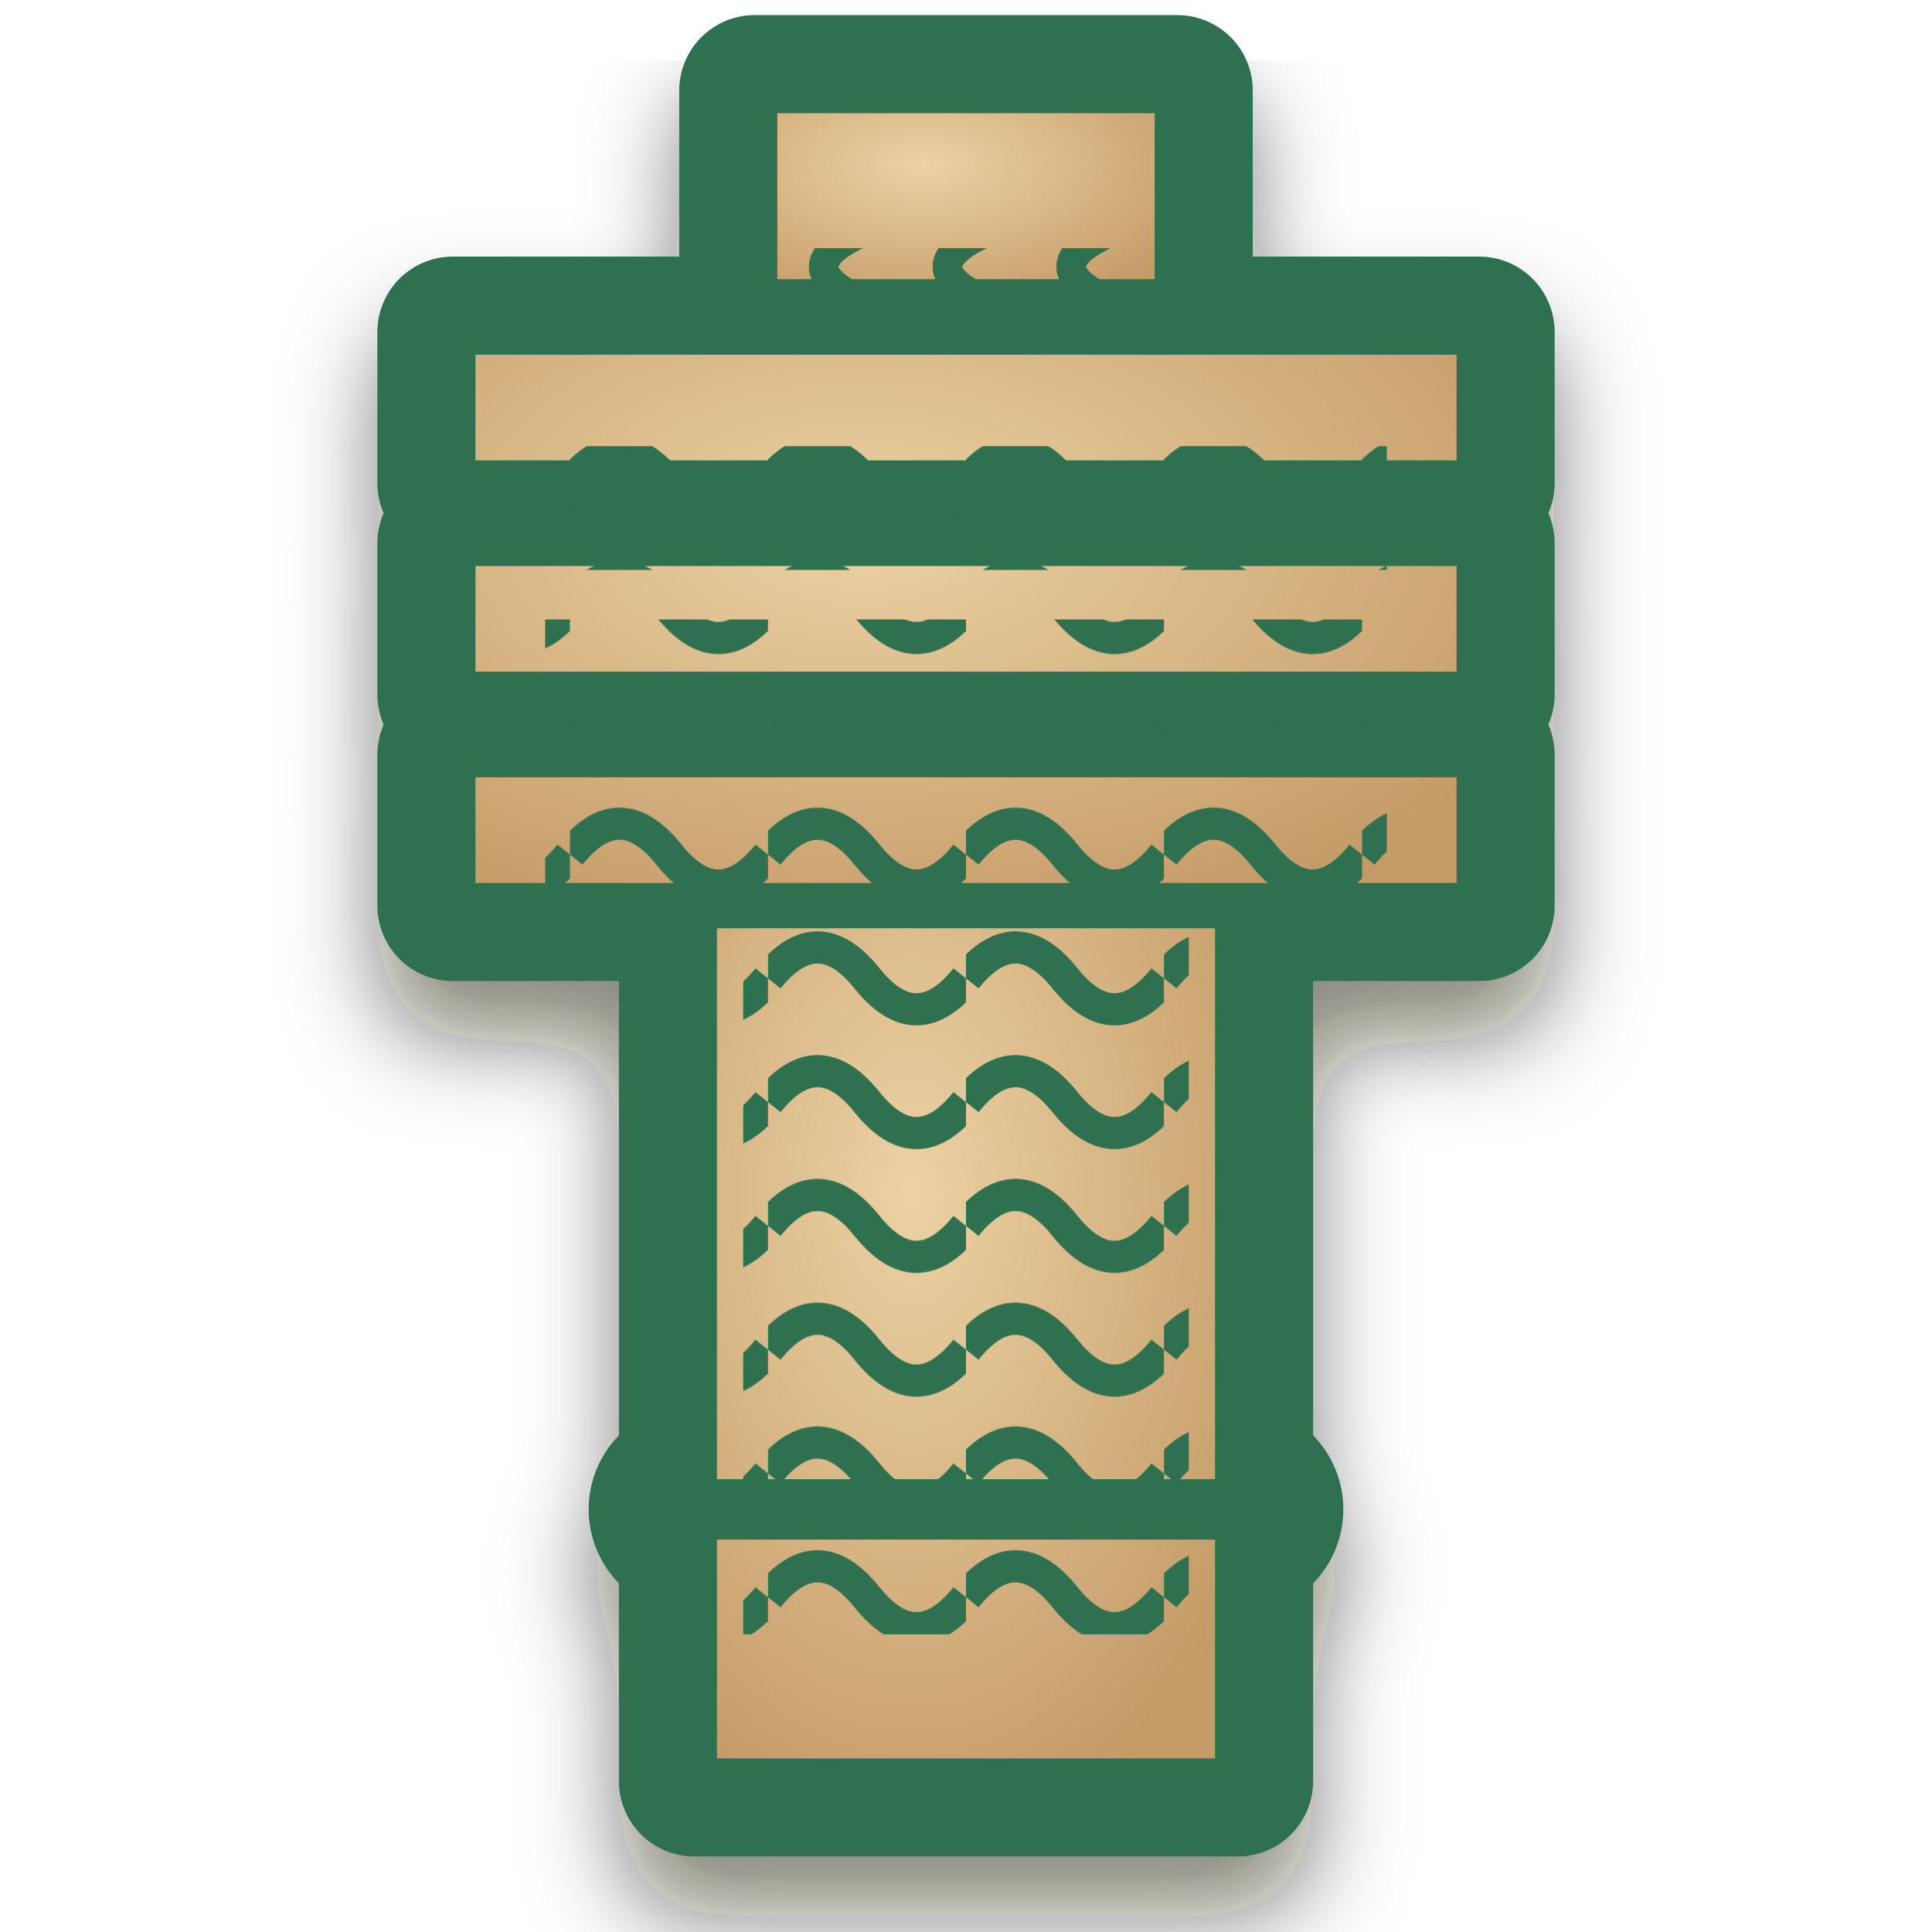
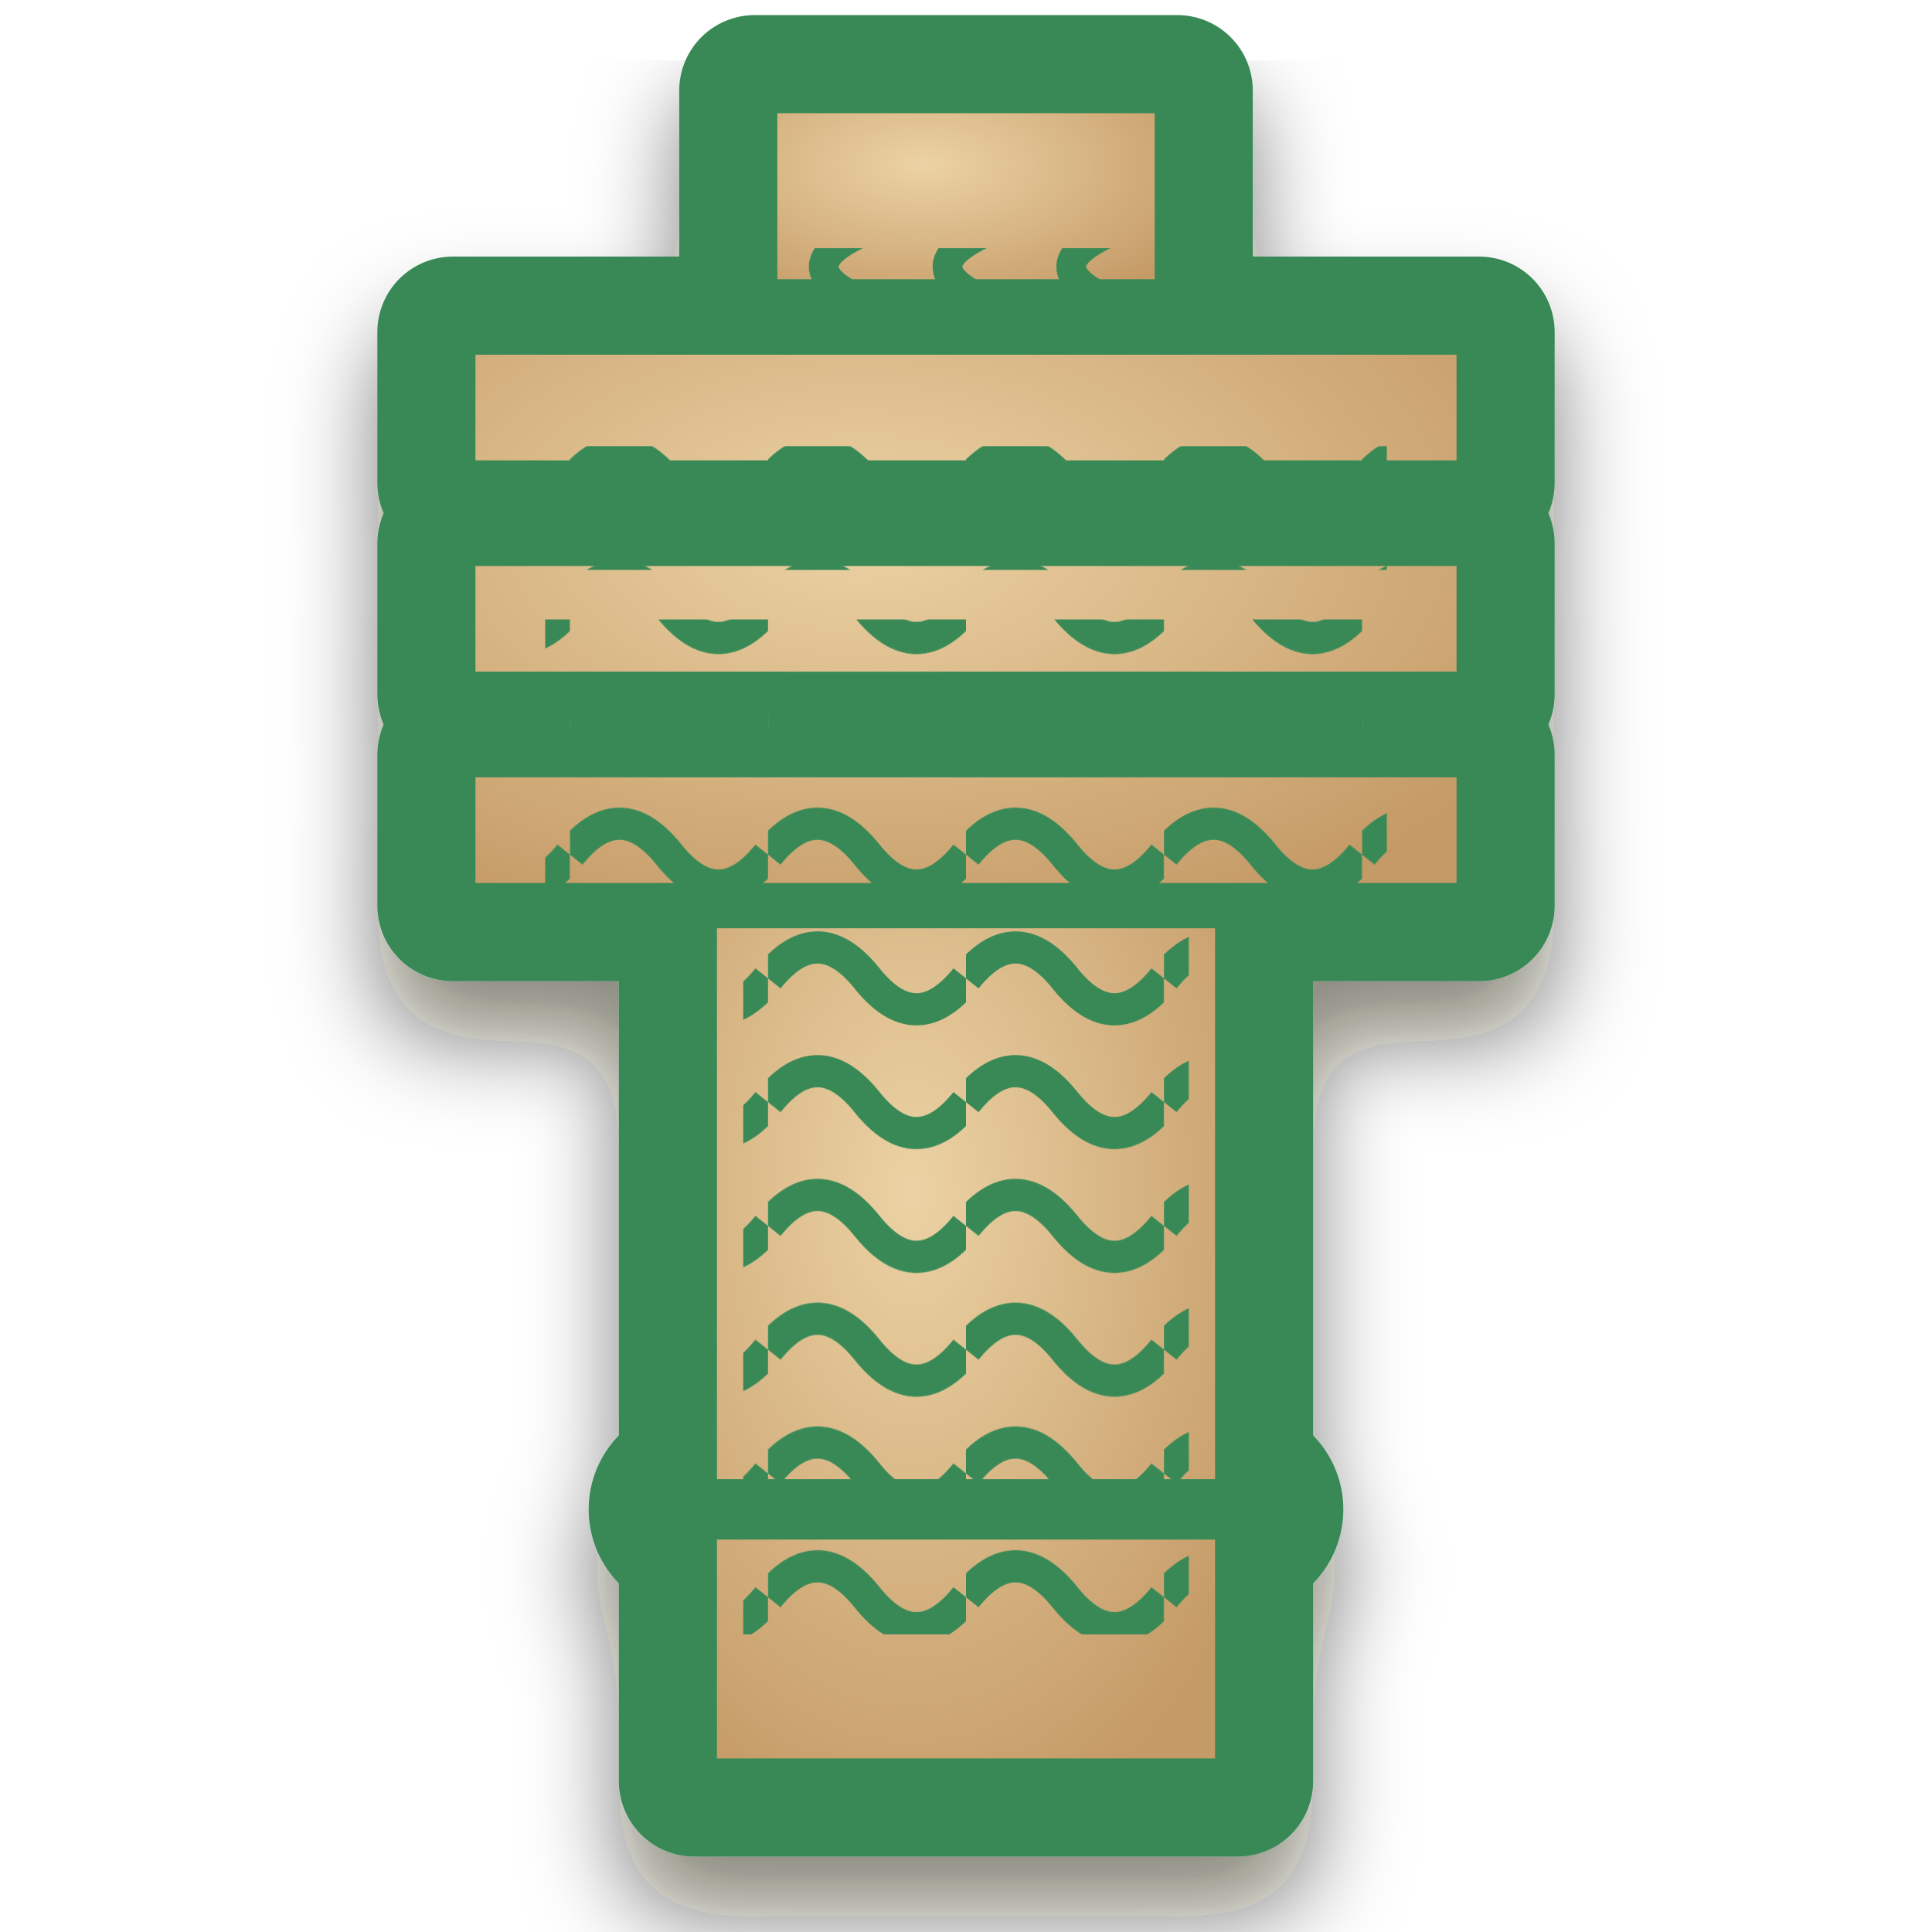
<svg xmlns="http://www.w3.org/2000/svg" viewBox="0 0 128 128" width="128" height="128">
  <defs>
    <filter id="sh" filterUnits="userSpaceOnUse" x="-50" y="-50" width="228" height="228">
      <feDropShadow dx="0" dy="4" stdDeviation="3" flood-color="#190c00" flood-opacity=".5" />
    </filter>
    <radialGradient id="clay" cx=".4" cy=".35" r=".75">
      <stop offset="0" stop-color="#ecd2a4" />
      <stop offset="1" stop-color="#c49a66" />
    </radialGradient>
    <pattern id="wave" width="16" height="10" patternUnits="userSpaceOnUse">
-       <path d="M0 5 Q4 0 8 5 T16 5" fill="none" stroke="#2f7050" stroke-width="2.6" />
+       <path d="M0 5 Q4 0 8 5 T16 5" fill="none" stroke="#398956" stroke-width="2.6" />
    </pattern>
    <pattern id="zz" width="10" height="10" patternUnits="userSpaceOnUse" patternTransform="rotate(90)">
-       <path d="M0 5 Q2.5 0 5 5 T10 5" fill="none" stroke="#2f7050" stroke-width="2.4" />
+       <path d="M0 5 Q2.5 0 5 5 T10 5" fill="none" stroke="#398956" stroke-width="2.4" />
    </pattern>
  </defs>
  <g filter="url(#sh)">
-     <path d="M46 58 H82 V118 H46 Z" fill="#2f7050" stroke="#2f7050" stroke-width="10" stroke-linejoin="round" />
-     <path d="M50 6 H78 V20 H50 Z" fill="#2f7050" stroke="#2f7050" stroke-width="10" stroke-linejoin="round" />
-     <path d="M30 22 H98 V32 H30 Z M30 36 H98 V46 H30 Z M30 50 H98 V60 H30 Z" fill="#2f7050" stroke="#2f7050" stroke-width="10" stroke-linejoin="round" />
-     <path d="M46 100 H82" fill="none" stroke="#2f7050" stroke-width="14" stroke-linecap="round" stroke-linejoin="round" />
+     <path d="M46 58 H82 V118 H46 Z" fill="#398956" stroke="#398956" stroke-width="10" stroke-linejoin="round" />
+     <path d="M50 6 H78 V20 H50 Z" fill="#398956" stroke="#398956" stroke-width="10" stroke-linejoin="round" />
+     <path d="M30 22 H98 V32 H30 Z M30 36 H98 V46 H30 Z M30 50 H98 V60 H30 Z" fill="#398956" stroke="#398956" stroke-width="10" stroke-linejoin="round" />
+     <path d="M46 100 H82" fill="none" stroke="#398956" stroke-width="14" stroke-linecap="round" stroke-linejoin="round" />
  </g>
  <path d="M46 58 H82 V118 H46 Z" fill="url(#clay)" />
  <path d="M46 58 H82 V118 H46 Z" fill="url(#wave)" transform="translate(64 64) scale(.82) translate(-64 -64)" />
-   <path d="M46 58 H82 V118 H46 Z" fill="none" stroke="#2f7050" stroke-width="3" />
+   <path d="M46 58 H82 V118 H46 Z" fill="none" stroke="#398956" stroke-width="3" />
  <path d="M50 6 H78 V20 H50 Z" fill="url(#clay)" />
  <path d="M50 6 H78 V20 H50 Z" fill="url(#zz)" transform="translate(64 64) scale(.82) translate(-64 -64)" />
-   <path d="M50 6 H78 V20 H50 Z" fill="none" stroke="#2f7050" stroke-width="3" />
+   <path d="M50 6 H78 V20 H50 Z" fill="none" stroke="#398956" stroke-width="3" />
  <path d="M30 22 H98 V32 H30 Z M30 36 H98 V46 H30 Z M30 50 H98 V60 H30 Z" fill="url(#clay)" />
  <path d="M30 22 H98 V32 H30 Z M30 36 H98 V46 H30 Z M30 50 H98 V60 H30 Z" fill="url(#wave)" transform="translate(64 64) scale(.82) translate(-64 -64)" />
-   <path d="M30 22 H98 V32 H30 Z M30 36 H98 V46 H30 Z M30 50 H98 V60 H30 Z" fill="none" stroke="#2f7050" stroke-width="3" />
-   <path d="M46 100 H82" fill="none" stroke="#2f7050" stroke-width="4" stroke-linecap="round" />
+   <path d="M30 22 H98 V32 H30 Z M30 36 H98 V46 H30 Z M30 50 H98 V60 H30 Z" fill="none" stroke="#398956" stroke-width="3" />
+   <path d="M46 100 H82" fill="none" stroke="#398956" stroke-width="4" stroke-linecap="round" />
</svg>
